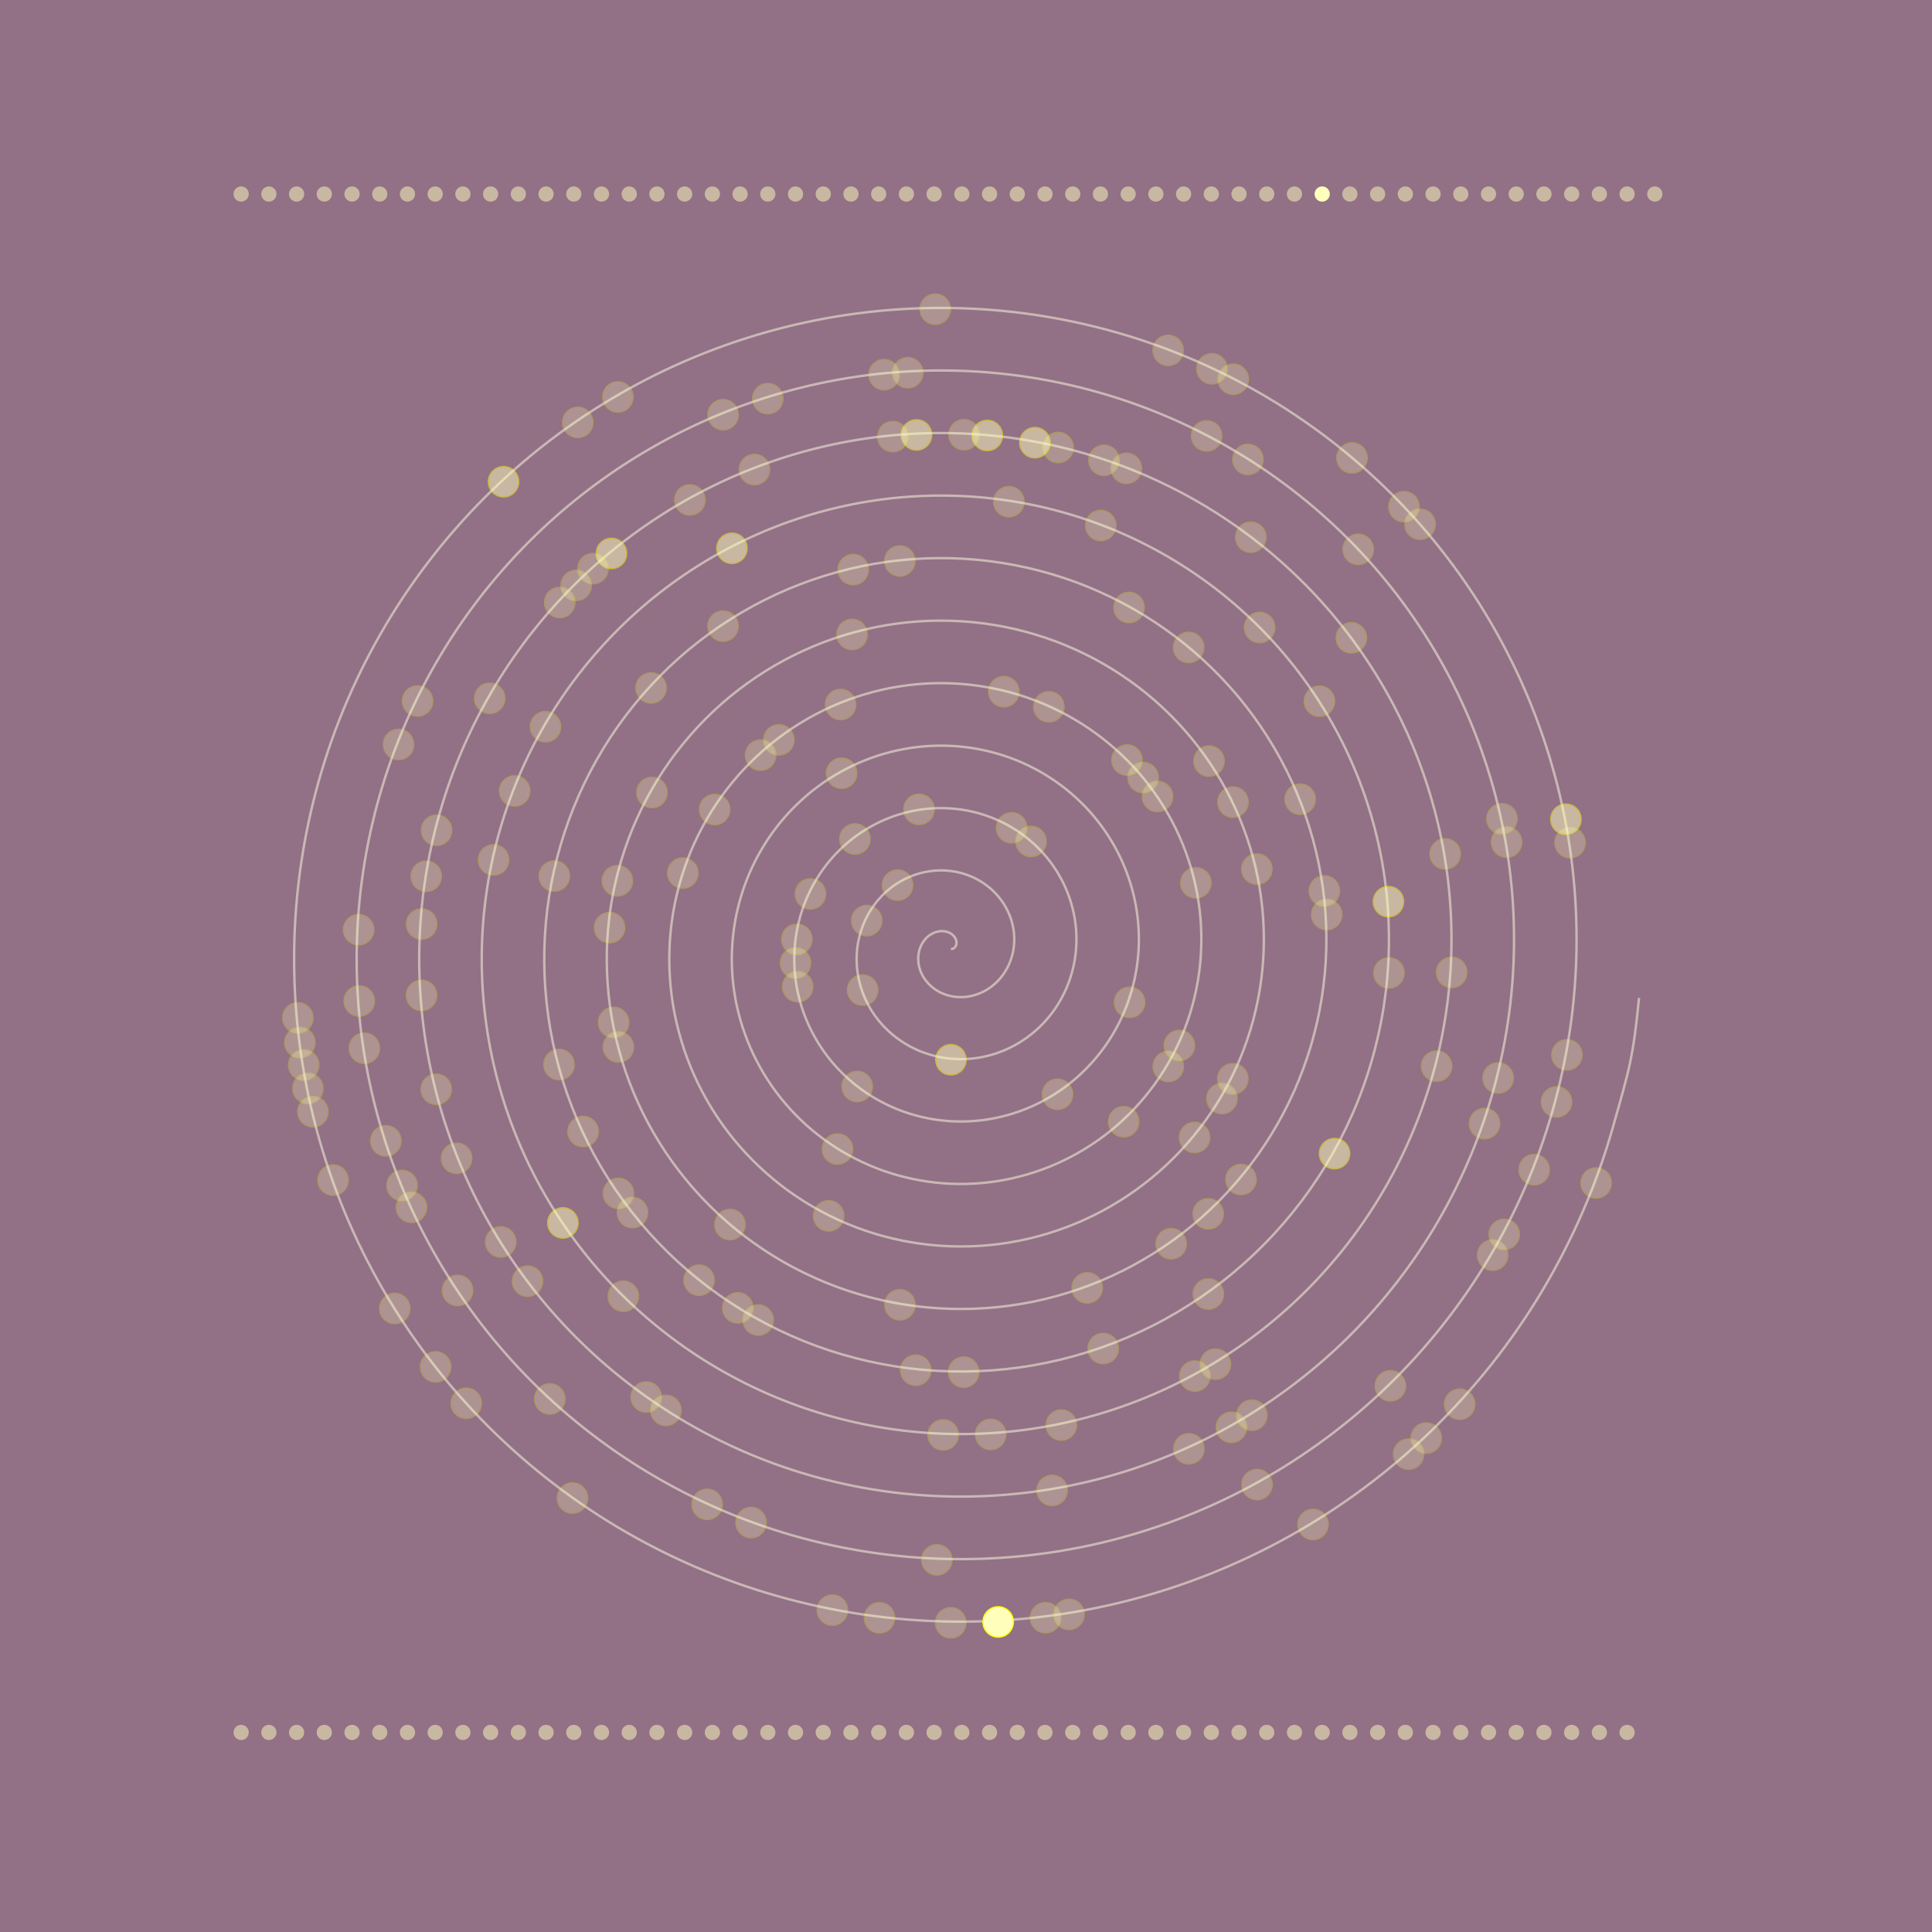
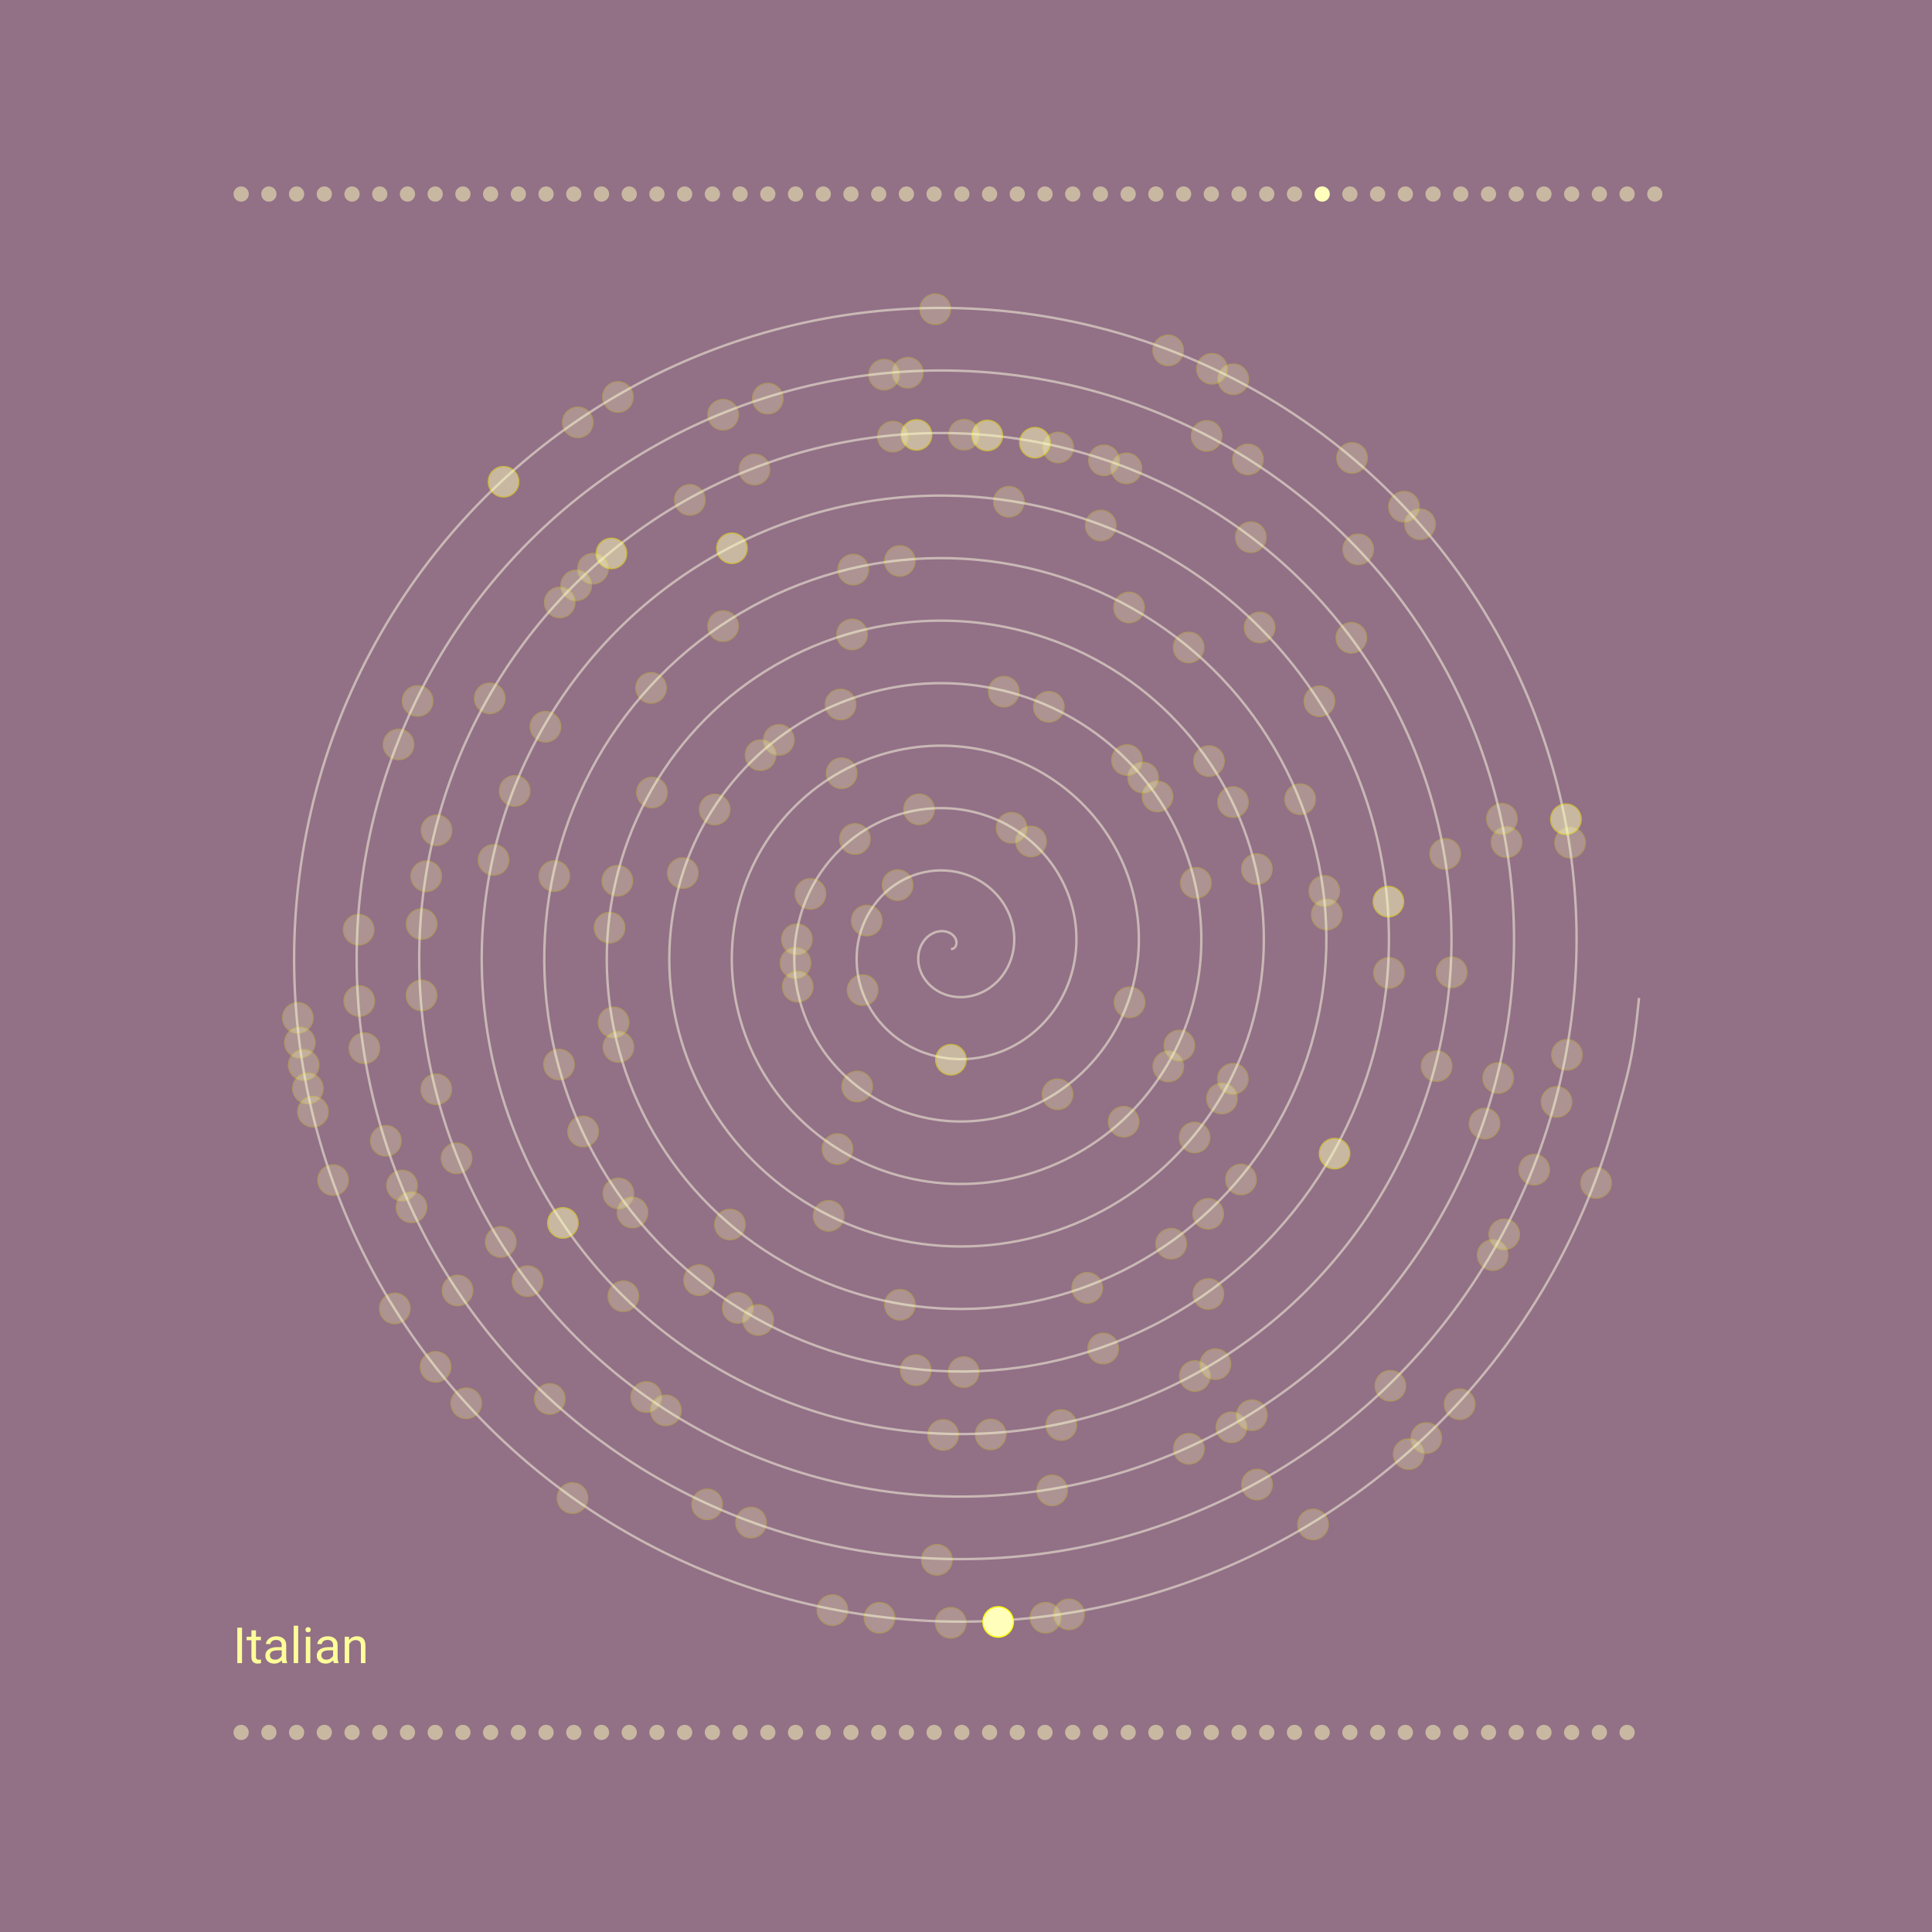
<svg xmlns="http://www.w3.org/2000/svg" version="1.1" id="Layer_1" x="0px" y="0px" width="697px" height="697px" viewBox="0 0 697 697" enable-background="new 0 0 697 697" xml:space="preserve">
  <g id="bg">
    <rect fill="#927086" width="697" height="697" />
  </g>
  <g id="spiral">
    <path d="m343.07 342.44s0.837-0.203 0.908-0.238c0.066-0.044 0.633-0.564 0.722-0.696 0.088-0.141 0.339-0.812 0.365-1.058s-0.02-0.952-0.115-1.261c-0.092-0.317-0.41-0.961-0.666-1.287-0.25-0.326-0.794-0.837-1.216-1.104-0.414-0.256-1.143-0.582-1.701-0.715-0.562-0.132-1.4-0.211-2.06-0.158-0.655 0.063-1.538 0.246-2.223 0.529-0.684 0.291-1.521 0.766-2.158 1.287-0.637 0.52-1.347 1.269-1.849 2.027-0.502 0.748-1.001 1.727-1.295 2.672-0.292 0.941-0.503 2.097-0.521 3.164-0.019 1.066 0.104 2.311 0.403 3.422 0.303 1.106 0.795 2.334 1.431 3.393 0.635 1.049 1.487 2.15 2.45 3.051 0.962 0.898 2.145 1.771 3.386 2.415 1.244 0.646 2.688 1.183 4.137 1.479 1.448 0.303 3.066 0.439 4.628 0.338 1.556-0.105 3.227-0.424 4.777-0.971 1.553-0.549 3.147-1.343 4.559-2.328 1.418-0.986 2.801-2.224 3.953-3.613 1.146-1.395 2.197-3.023 2.975-4.752 0.775-1.719 1.375-3.649 1.675-5.598 0.311-1.948 0.375-4.037 0.143-6.082-0.229-2.037-0.74-4.152-1.533-6.136-0.795-1.982-1.877-3.967-3.217-5.729-1.344-1.771-2.969-3.446-4.793-4.85-1.82-1.408-3.9-2.635-6.105-3.543-2.202-0.898-4.607-1.561-7.06-1.867-2.441-0.303-5.021-0.31-7.541 0.052-2.526 0.36-5.085 1.058-7.501 2.099-2.411 1.04-4.773 2.435-6.898 4.116-2.114 1.692-4.09 3.702-5.741 5.96-1.65 2.248-3.066 4.787-4.104 7.467-1.03 2.678-1.755 5.57-2.063 8.517-0.302 2.943-0.236 6.003 0.247 9.008 0.488 2.998 1.375 6.013 2.661 8.859 1.286 2.848 2.971 5.59 5.018 8.064 2.034 2.469 4.441 4.74 7.123 6.636 2.68 1.905 5.668 3.511 8.821 4.675 3.165 1.161 6.541 1.945 9.979 2.245 3.438 0.312 6.99 0.188 10.463-0.431 3.48-0.616 6.955-1.692 10.228-3.229 3.271-1.541 6.407-3.524 9.229-5.914 2.824-2.391 5.396-5.186 7.541-8.285 2.146-3.112 3.936-6.551 5.229-10.189 1.286-3.643 2.141-7.513 2.44-11.441 0.31-3.933 0.115-7.968-0.625-11.928-0.744-3.95-2.006-7.881-3.791-11.572-1.779-3.703-4.063-7.238-6.805-10.402-2.742-3.174-5.926-6.047-9.465-8.438-3.538-2.398-7.433-4.372-11.547-5.791-4.116-1.43-8.472-2.337-12.899-2.644-4.428-0.303-8.947-0.046-13.381 0.818-4.437 0.872-8.814 2.328-12.945 4.354-4.13 2.037-8.047 4.619-11.568 7.705s-6.69 6.664-9.331 10.632c-2.646 3.967-4.81 8.313-6.361 12.905-1.542 4.602-2.521 9.44-2.829 14.359-0.304 4.92 0.018 9.934 1.014 14.843 1.005 4.92 2.641 9.748 4.919 14.308 2.274 4.56 5.161 8.868 8.601 12.737 3.438 3.869 7.403 7.335 11.8 10.226 4.39 2.895 9.198 5.246 14.271 6.92 5.068 1.676 10.401 2.727 15.815 3.023 5.416 0.309 10.917-0.08 16.308-1.207 5.39-1.121 10.683-2.953 15.664-5.477 4.984-2.53 9.688-5.712 13.906-9.495 4.219-3.787 7.99-8.146 11.125-12.967 3.137-4.82 5.682-10.084 7.484-15.639 1.801-5.543 2.906-11.362 3.213-17.276 0.307-5.906-0.144-11.9-1.396-17.764-1.258-5.87-3.271-11.607-6.043-17.021-2.768-5.412-6.258-10.506-10.395-15.083-4.135-4.565-8.887-8.63-14.137-12.016-5.247-3.387-10.966-6.116-16.988-8.049-6.025-1.93-12.336-3.103-18.741-3.41-6.399-0.301-12.879 0.212-19.226 1.597-6.342 1.385-12.547 3.587-18.387 6.602-5.84 3.023-11.323 6.805-16.24 11.293-4.921 4.485-9.291 9.625-12.92 15.303-3.631 5.677-6.554 11.848-8.611 18.354-2.059 6.497-3.292 13.301-3.602 20.195-0.304 6.901 0.273 13.864 1.785 20.688 1.512 6.815 3.904 13.479 7.171 19.745 3.261 6.269 7.352 12.147 12.184 17.41 4.84 5.271 10.37 9.935 16.475 13.813 6.102 3.88 12.732 6.989 19.71 9.178 6.982 2.188 14.271 3.48 21.659 3.79 7.391 0.311 14.852-0.338 22.146-1.976 7.3-1.641 14.412-4.225 21.109-7.73 6.693-3.51 12.967-7.896 18.582-13.08 5.615-5.185 10.586-11.115 14.707-17.642 4.125-6.53 7.426-13.619 9.736-21.073 2.315-7.457 3.682-15.242 3.983-23.122 0.31-7.883-0.396-15.832-2.168-23.607-1.764-7.768-4.537-15.338-8.297-22.462-3.754-7.122-8.443-13.786-13.979-19.755-5.527-5.959-11.851-11.23-18.812-15.604-6.959-4.372-14.5-7.86-22.434-10.305-7.933-2.441-16.201-3.87-24.58-4.179-8.374-0.31-16.814 0.468-25.063 2.362-8.251 1.896-16.28 4.857-23.831 8.859-7.55 4.002-14.604 9.001-20.911 14.88-6.316 5.88-11.895 12.587-16.509 19.977-4.619 7.387-8.295 15.382-10.864 23.792-2.574 8.408-4.063 17.171-4.371 26.04-0.305 8.866 0.533 17.808 2.557 26.523 2.019 8.728 5.17 17.216 9.422 25.192 4.25 7.978 9.543 15.427 15.771 22.081 6.232 6.663 13.338 12.545 21.146 17.399 7.812 4.866 16.273 8.736 25.154 11.434 8.885 2.697 18.136 4.249 27.499 4.56 9.359 0.311 18.785-0.591 27.988-2.741 9.201-2.15 18.146-5.49 26.551-9.986 8.4-4.497 16.242-10.094 23.254-16.67 7.008-6.576 13.188-14.078 18.297-22.313 5.113-8.241 9.168-17.162 11.992-26.516 2.824-9.361 4.446-19.109 4.752-28.967 0.309-9.855-0.662-19.765-2.938-29.442-2.272-9.678-5.81-19.085-10.552-27.909-4.744-8.832-10.641-17.064-17.563-24.426-6.926-7.359-14.814-13.839-23.484-19.19-8.664-5.357-18.041-9.607-27.879-12.562-9.836-2.953-20.07-4.638-30.42-4.945-10.351-0.309-20.75 0.723-30.904 3.13-10.156 2.406-20.01 6.126-29.271 11.115-9.263 4.99-17.881 11.187-25.591 18.459-7.708 7.282-14.485 15.56-20.094 24.655-5.602 9.098-10.036 18.927-13.117 29.239-3.079 10.313-4.829 21.033-5.139 31.875-0.303 10.843 0.794 21.738 3.324 32.369 2.529 10.633 6.443 20.944 11.679 30.632s11.732 18.698 19.358 26.766c7.625 8.058 16.299 15.137 25.82 20.979 9.52 5.854 19.807 10.481 30.598 13.689 10.789 3.209 22.003 5.016 33.338 5.321 11.336 0.311 22.721-0.854 33.834-3.509 11.104-2.661 21.877-6.762 31.988-12.242 10.108-5.482 19.521-12.276 27.926-20.258 8.41-7.969 15.789-17.041 21.889-26.98 6.098-9.953 10.904-20.696 14.246-31.963 3.33-11.27 5.213-22.976 5.521-34.806 0.309-11.829-0.916-23.702-3.703-35.286-2.783-11.582-7.076-22.813-12.81-33.347-5.729-10.543-12.821-20.346-21.146-29.1-8.32-8.753-17.783-16.439-28.158-22.777-10.377-6.346-21.574-11.354-33.316-14.817-11.745-3.456-23.938-5.402-36.265-5.711-12.319-0.31-24.682 0.985-36.745 3.896-12.063 2.917-23.742 7.396-34.713 13.373-10.965 5.977-21.161 13.381-30.268 22.046-9.101 8.674-17.083 18.521-23.677 29.327-6.585 10.797-11.776 22.461-15.374 34.678-3.588 12.219-5.598 24.902-5.905 37.721-0.304 12.816 1.05 25.67 4.092 38.213 3.039 12.535 7.712 24.674 13.937 36.069 6.224 11.392 13.922 21.979 22.945 31.437 9.018 9.448 19.261 17.735 30.49 24.565 11.23 6.841 23.344 12.22 36.043 15.938 12.694 3.721 25.872 5.791 39.178 6.101 13.313 0.312 26.657-1.107 39.668-4.283 13.016-3.164 25.615-8.021 37.438-14.49 11.82-6.473 22.802-14.477 32.601-23.846 9.801-9.36 18.389-20.001 25.475-31.654 7.078-11.661 12.648-24.232 16.496-37.4 3.85-13.181 5.986-26.845 6.289-40.646 0.311-13.796-1.172-27.638-4.469-41.123-3.297-13.496-8.349-26.552-15.066-38.795-6.717-12.252-15.02-23.624-24.731-33.771-9.721-10.155-20.746-19.041-32.83-26.367-12.082-7.334-25.109-13.09-38.766-17.065-13.646-3.977-27.804-6.179-42.103-6.487-14.288-0.31-28.621 1.242-42.584 4.672-13.969 3.421-27.482 8.656-40.157 15.62-12.671 6.965-24.439 15.566-34.938 25.634-10.499 10.067-19.685 21.493-27.265 33.999-7.571 12.511-13.521 25.996-17.625 40.127-4.104 14.121-6.369 28.772-6.678 43.556-0.304 14.791 1.309 29.609 4.861 44.049 3.553 14.446 8.979 28.42 16.188 41.521 7.212 13.1 16.114 25.255 26.53 36.104 10.414 10.853 22.226 20.337 35.166 28.155 12.941 7.827 26.881 13.964 41.484 18.192 14.597 4.23 29.741 6.56 45.018 6.867 15.286 0.309 30.592-1.365 45.512-5.052 14.916-3.678 29.349-9.29 42.877-16.748 13.531-7.457 26.078-16.67 37.273-27.425 11.201-10.764 20.984-22.973 29.06-36.336 8.065-13.372 14.396-27.769 18.756-42.852 4.356-15.072 6.754-30.702 7.059-46.48 0.307-15.771-1.434-31.576-5.242-46.967-3.807-15.392-9.611-30.279-17.313-44.234-7.705-13.962-17.214-26.903-28.322-38.451-11.111-11.54-23.713-21.632-37.504-29.945-13.791-8.321-28.65-14.836-44.203-19.322-15.555-4.486-31.674-6.945-47.946-7.255-16.264-0.309-32.554 1.498-48.425 5.438-15.872 3.932-31.218 9.927-45.601 17.877-14.382 7.951-27.72 17.763-39.609 29.222-11.893 11.46-22.285 24.453-30.854 38.673-8.56 14.22-15.269 29.529-19.879 45.565-4.613 16.025-7.14 32.642-7.447 49.399-0.306 16.768 1.568 33.542 5.633 49.895 4.059 16.343 10.242 32.146 18.44 46.957 8.197 14.811 18.309 28.534 30.11 40.777 11.813 12.244 25.198 22.938 39.845 31.743 14.646 8.813 30.421 15.707 46.923 20.45 16.512 4.742 33.612 7.326 50.862 7.634 17.256 0.312 34.53-1.632 51.354-5.815 16.821-4.188 33.077-10.562 48.317-19.006 15.236-8.442 29.354-18.854 41.951-31.013 12.588-12.153 23.58-25.933 32.646-41.009 9.053-15.072 16.141-31.312 21.006-48.288 4.869-16.985 7.521-34.582 7.828-52.326 0.307-17.745-1.693-35.508-6.017-52.813-4.315-17.295-10.877-34.008-19.565-49.672-8.688-15.665-19.402-30.185-31.91-43.124-12.506-12.94-26.677-24.233-42.179-33.532-15.5-9.31-32.188-16.582-49.646-21.58-17.459-4.998-35.543-7.713-53.787-8.021-18.236-0.31-36.489 1.763-54.265 6.206-17.779 4.441-34.951 11.194-51.045 20.134-16.092 8.938-30.997 19.947-44.281 32.809-13.293 12.854-24.891 27.415-34.439 43.345-9.548 15.929-17.014 33.074-22.135 51.005-5.121 17.938-7.906 36.512-8.215 55.243-0.305 18.731 1.824 37.481 6.397 55.729 4.574 18.255 11.514 35.887 20.698 52.403 9.182 16.521 20.495 31.813 33.699 45.449 13.206 13.638 28.164 25.537 44.517 35.33 16.352 9.806 33.955 17.454 52.369 22.709 18.41 5.245 37.474 8.095 56.698 8.399 19.228 0.31 38.46-1.887 57.193-6.583 18.729-4.708 36.813-11.83 53.762-21.263 16.943-9.435 32.635-21.053 46.623-34.602 13.986-13.55 26.186-28.905 36.229-45.681 10.041-16.784 17.887-34.847 23.264-53.736 5.377-18.882 8.291-38.44 8.596-58.161 0.311-19.72-1.949-39.438-6.779-58.646-4.828-19.209-12.146-37.756-21.824-55.121-9.676-17.373-21.594-33.461-35.493-47.795-13.9-14.333-29.642-26.832-46.854-37.129-17.207-10.287-35.723-18.317-55.09-23.826-19.367-5.501-39.412-8.479-59.625-8.789-20.213-0.309-40.425 2.02-60.11 6.973-19.679 4.964-38.68 12.466-56.479 22.392-17.803 9.926-34.278 22.143-48.96 36.388-14.683 14.254-27.484 30.386-38.023 48.024-10.534 17.639-18.759 36.608-24.392 56.452-5.633 19.842-8.674 40.372-8.982 61.078-0.304 20.708 2.084 41.413 7.166 61.573 5.087 20.16 12.782 39.615 22.955 57.845 10.164 18.229 22.691 35.095 37.287 50.133 14.599 15.028 31.127 28.128 49.188 38.918 18.062 10.779 37.488 19.189 57.808 24.944 20.32 5.767 41.348 8.868 62.543 9.178 21.202 0.309 42.401-2.145 63.034-7.354 20.635-5.22 40.553-13.1 59.205-23.521 18.653-10.419 35.914-23.233 51.295-38.188 15.381-14.94 28.791-31.866 39.817-50.353 11.025-18.494 19.634-38.381 25.521-59.178 5.887-20.794 7.209-24.704 9.358-46.396" fill="none" opacity=".5" stroke="#FFFFE3" stroke-miterlimit="10" stroke-width=".876" />
  </g>
  <g fill="#ffb" stroke="#ff0" stroke-width=".44">
    <circle id="l17" opacity="0.25" cx="323.81" cy="319.32" r="5.5" />
    <circle id="l19" opacity="0.25" cx="312.69" cy="332.12" r="5.5" />
    <circle id="l22" opacity="0.25" cx="311.2" cy="357.19" r="5.5" />
    <circle id="l27" opacity="0.5" cx="343.06" cy="382.32" r="5.5" />
    <circle id="l40" opacity="0.25" cx="371.96" cy="303.57" r="5.5" />
    <circle id="l41" opacity="0.25" cx="364.95" cy="298.65" r="5.5" />
    <circle id="l45" opacity="0.25" cx="331.55" cy="291.98" r="5.5" />
    <circle id="l48" opacity="0.25" cx="308.43" cy="302.68" r="5.5" />
    <circle id="l51" opacity="0.25" cx="292.38" cy="322.48" r="5.5" />
    <circle id="l53" opacity="0.25" cx="287.49" cy="338.86" r="5.5" />
    <circle id="l54" opacity="0.25" cx="286.99" cy="347.41" r="5.5" />
    <circle id="l55" opacity="0.25" cx="287.78" cy="355.96" r="5.5" />
    <circle id="l60" opacity="0.25" cx="309.25" cy="391.97" r="5.5" />
    <circle id="l69" opacity="0.25" cx="381.52" cy="394.77" r="5.5" />
    <circle id="l74" opacity="0.25" cx="407.51" cy="361.6" r="5.5" />
    <circle id="l94" opacity="0.25" cx="303.63" cy="278.95" r="5.5" />
    <circle id="l113" opacity="0.25" cx="302.14" cy="414.53" r="5.5" />
    <circle id="l126" opacity="0.25" cx="405.38" cy="404.68" r="5.5" />
    <circle id="l129" opacity="0.25" cx="421.48" cy="384.74" r="5.5" />
    <circle id="l130" opacity="0.25" cx="425.47" cy="377.17" r="5.5" />
    <circle id="l137" opacity="0.25" cx="431.43" cy="318.5" r="5.5" />
    <circle id="l141" opacity="0.25" cx="417.59" cy="287.35" r="5.5" />
    <circle id="l142" opacity="0.25" cx="412.39" cy="280.52" r="5.5" />
    <circle id="l143" opacity="0.25" cx="406.58" cy="274.2" r="5.5" />
    <circle id="l147" opacity="0.25" cx="378.39" cy="254.99" r="5.5" />
    <circle id="l149" opacity="0.25" cx="362.14" cy="249.52" r="5.5" />
    <circle id="l156" opacity="0.25" cx="303.25" cy="254.15" r="5.5" />
    <circle id="l159" opacity="0.25" cx="280.99" cy="266.92" r="5.5" />
    <circle id="l160" opacity="0.25" cx="274.39" cy="272.43" r="5.5" />
    <circle id="l163" opacity="0.25" cx="257.83" cy="292.04" r="5.5" />
    <circle id="l166" opacity="0.25" cx="246.33" cy="314.97" r="5.5" />
    <circle id="l183" opacity="0.25" cx="298.95" cy="438.64" r="5.5" />
    <circle id="l200" opacity="0.25" cx="430.97" cy="410.36" r="5.5" />
    <circle id="l202" opacity="0.25" cx="440.83" cy="396.32" r="5.5" />
    <circle id="l203" opacity="0.25" cx="444.77" cy="389.2" r="5.5" />
    <circle id="l212" opacity="0.25" cx="453.43" cy="313.54" r="5.5" />
    <circle id="l215" opacity="0.25" cx="444.82" cy="289.36" r="5.5" />
    <circle id="l217" opacity="0.25" cx="436.17" cy="274.58" r="5.5" />
    <circle id="l234" opacity="0.25" cx="307.39" cy="228.88" r="5.5" />
    <circle id="l245" opacity="0.25" cx="235.2" cy="285.91" r="5.5" />
    <circle id="l249" opacity="0.25" cx="222.72" cy="317.75" r="5.5" />
    <circle id="l251" opacity="0.25" cx="219.9" cy="334.66" r="5.5" />
    <circle id="l255" opacity="0.25" cx="221.37" cy="368.84" r="5.5" />
    <circle id="l256" opacity="0.25" cx="223.1" cy="377.72" r="5.5" />
    <circle id="l265" opacity="0.25" cx="263.34" cy="441.77" r="5.5" />
    <circle id="l273" opacity="0.25" cx="324.66" cy="470.72" r="5.5" />
    <circle id="l281" opacity="0.25" cx="392.23" cy="464.61" r="5.5" />
    <circle id="l285" opacity="0.25" cx="422.52" cy="448.69" r="5.5" />
    <circle id="l287" opacity="0.25" cx="435.88" cy="437.91" r="5.5" />
    <circle id="l289" opacity="0.25" cx="447.71" cy="425.52" r="5.5" />
    <circle id="l301" opacity="0.25" cx="478.63" cy="329.94" r="5.5" />
    <circle id="l302" opacity="0.25" cx="477.78" cy="321.42" r="5.5" />
    <circle id="l306" opacity="0.25" cx="469.04" cy="288.32" r="5.5" />
    <circle id="l314" opacity="0.25" cx="428.83" cy="233.57" r="5.5" />
    <circle id="l317" opacity="0.25" cx="407.32" cy="219.16" r="5.5" />
    <circle id="l327" opacity="0.25" cx="324.63" cy="202.38" r="5.5" />
    <circle id="l329" opacity="0.25" cx="307.8" cy="205.48" r="5.5" />
    <circle id="l335" opacity="0.25" cx="260.86" cy="225.88" r="5.5" />
    <circle id="l339" opacity="0.25" cx="234.88" cy="248.18" r="5.5" />
    <circle id="l348" opacity="0.25" cx="199.98" cy="316.04" r="5.5" />
    <circle id="l356" opacity="0.25" cx="201.67" cy="384.04" r="5.5" />
    <circle id="l359" opacity="0.25" cx="210.36" cy="408.21" r="5.5" />
    <circle id="l362" opacity="0.25" cx="223.1" cy="430.53" r="5.5" />
    <circle id="l363" opacity="0.25" cx="228.18" cy="437.44" r="5.5" />
    <circle id="l367" opacity="0.25" cx="252.2" cy="461.85" r="5.5" />
    <circle id="l369" opacity="0.25" cx="266.16" cy="471.84" r="5.5" />
    <circle id="l370" opacity="0.25" cx="273.54" cy="476.22" r="5.5" />
    <circle id="l377" opacity="0.25" cx="330.37" cy="494.32" r="5.5" />
    <circle id="l379" opacity="0.25" cx="347.65" cy="495.02" r="5.5" />
    <circle id="l385" opacity="0.25" cx="397.99" cy="486.51" r="5.5" />
    <circle id="l390" opacity="0.25" cx="435.94" cy="466.83" r="5.5" />
    <circle id="l398" opacity="0.5" cx="481.46" cy="416.18" r="5.5" />
    <circle id="l406" opacity="0.25" cx="501.09" cy="350.99" r="5.5" />
    <circle id="l409" opacity="0.5" cx="500.9" cy="325.28" r="5.5" />
    <circle id="l418" opacity="0.25" cx="476" cy="252.98" r="5.5" />
    <circle id="l422" opacity="0.25" cx="454.43" cy="226.36" r="5.5" />
    <circle id="l430" opacity="0.25" cx="397.12" cy="189.58" r="5.5" />
    <circle id="l434" opacity="0.25" cx="363.96" cy="181.01" r="5.5" />
    <circle id="l446" opacity="0.5" cx="264.06" cy="197.8" r="5.5" />
    <circle id="l457" opacity="0.25" cx="196.79" cy="262.18" r="5.5" />
    <circle id="l460" opacity="0.25" cx="185.68" cy="285.34" r="5.5" />
    <circle id="l463" opacity="0.25" cx="178.07" cy="310.22" r="5.5" />
    <circle id="l479" opacity="0.5" cx="203.07" cy="441.19" r="5.5" />
    <circle id="l483" opacity="0.25" cx="224.88" cy="467.64" r="5.5" />
    <circle id="l498" opacity="0.25" cx="340.26" cy="517.67" r="5.5" />
    <circle id="l500" opacity="0.25" cx="357.4" cy="517.5" r="5.5" />
    <circle id="l503" opacity="0.25" cx="382.89" cy="514.11" r="5.5" />
    <circle id="l509" opacity="0.25" cx="431.06" cy="496.42" r="5.5" />
    <circle id="l510" opacity="0.25" cx="438.49" cy="492.15" r="5.5" />
    <circle id="l526" opacity="0.25" cx="518.28" cy="384.62" r="5.5" />
    <circle id="l530" opacity="0.25" cx="523.71" cy="350.8" r="5.5" />
    <circle id="l535" opacity="0.25" cx="521.37" cy="308.07" r="5.5" />
    <circle id="l545" opacity="0.25" cx="487.52" cy="230.1" r="5.5" />
    <circle id="l551" opacity="0.25" cx="451.25" cy="193.81" r="5.5" />
    <circle id="l557" opacity="0.25" cx="406.36" cy="168.96" r="5.5" />
    <circle id="l558" opacity="0.25" cx="398.28" cy="166.06" r="5.5" />
    <circle id="l560" opacity="0.25" cx="381.75" cy="161.44" r="5.5" />
    <circle id="l561" opacity="0.5" cx="373.36" cy="159.7" r="5.5" />
    <circle id="l563" opacity="0.5" cx="356.19" cy="157.1" r="5.5" />
    <circle id="l564" opacity="0.25" cx="347.8" cy="156.83" r="5.5" />
    <circle id="l566" opacity="0.5" cx="330.65" cy="156.9" r="5.5" />
    <circle id="l567" opacity="0.25" cx="322.1" cy="157.52" r="5.5" />
    <circle id="l573" opacity="0.25" cx="272.18" cy="169.39" r="5.5" />
    <circle id="l576" opacity="0.25" cx="248.88" cy="180.35" r="5.5" />
    <circle id="l580" opacity="0.5" cx="220.6" cy="199.66" r="5.5" />
    <circle id="l581" opacity="0.25" cx="213.92" cy="205.14" r="5.5" />
    <circle id="l582" opacity="0.25" cx="207.87" cy="211.19" r="5.5" />
    <circle id="l583" opacity="0.25" cx="201.93" cy="217.36" r="5.5" />
    <circle id="l588" opacity="0.25" cx="176.67" cy="251.93" r="5.5" />
    <circle id="l594" opacity="0.25" cx="157.5" cy="299.54" r="5.5" />
    <circle id="l596" opacity="0.25" cx="153.77" cy="316.12" r="5.5" />
    <circle id="l598" opacity="0.25" cx="152.11" cy="333.36" r="5.5" />
    <circle id="l601" opacity="0.25" cx="152.08" cy="359.09" r="5.5" />
    <circle id="l605" opacity="0.25" cx="157.38" cy="392.97" r="5.5" />
    <circle id="l608" opacity="0.25" cx="164.72" cy="417.88" r="5.5" />
    <circle id="l612" opacity="0.25" cx="180.65" cy="448.05" r="5.5" />
    <circle id="l614" opacity="0.25" cx="190.31" cy="462.21" r="5.5" />
    <circle id="l621" opacity="0.25" cx="233.13" cy="503.99" r="5.5" />
    <circle id="l622" opacity="0.25" cx="240.23" cy="508.82" r="5.5" />
    <circle id="l639" opacity="0.25" cx="379.56" cy="537.68" r="5.5" />
    <circle id="l645" opacity="0.25" cx="428.91" cy="522.68" r="5.5" />
    <circle id="l647" opacity="0.25" cx="444.24" cy="514.92" r="5.5" />
    <circle id="l648" opacity="0.25" cx="451.62" cy="510.56" r="5.5" />
    <circle id="l664" opacity="0.25" cx="535.58" cy="405.35" r="5.5" />
    <circle id="l666" opacity="0.25" cx="540.48" cy="388.9" r="5.5" />
    <circle id="l676" opacity="0.25" cx="543.52" cy="303.82" r="5.5" />
    <circle id="l677" opacity="0.25" cx="541.85" cy="295.39" r="5.5" />
    <circle id="l690" opacity="0.25" cx="490" cy="198.18" r="5.5" />
    <circle id="l696" opacity="0.25" cx="450.21" cy="165.74" r="5.5" />
    <circle id="l698" opacity="0.25" cx="435.31" cy="157.25" r="5.5" />
    <circle id="l711" opacity="0.25" cx="327.49" cy="134.47" r="5.5" />
    <circle id="l712" opacity="0.25" cx="318.95" cy="135.16" r="5.5" />
    <circle id="l717" opacity="0.25" cx="276.99" cy="143.8" r="5.5" />
    <circle id="l719" opacity="0.25" cx="260.87" cy="149.61" r="5.5" />
    <circle id="l737" opacity="0.25" cx="150.66" cy="252.88" r="5.5" />
    <circle id="l739" opacity="0.25" cx="143.78" cy="268.58" r="5.5" />
    <circle id="l747" opacity="0.25" cx="129.38" cy="335.4" r="5.5" />
    <circle id="l750" opacity="0.25" cx="129.6" cy="361.12" r="5.5" />
    <circle id="l752" opacity="0.25" cx="131.45" cy="378.16" r="5.5" />
    <circle id="l756" opacity="0.25" cx="139.21" cy="411.57" r="5.5" />
    <circle id="l758" opacity="0.25" cx="145.04" cy="427.69" r="5.5" />
    <circle id="l759" opacity="0.25" cx="148.44" cy="435.56" r="5.5" />
    <circle id="l763" opacity="0.25" cx="165.07" cy="465.55" r="5.5" />
    <circle id="l769" opacity="0.25" cx="198.34" cy="504.69" r="5.5" />
    <circle id="l777" opacity="0.25" cx="255.11" cy="542.72" r="5.5" />
    <circle id="l779" opacity="0.25" cx="270.95" cy="549.3" r="5.5" />
    <circle id="l787" opacity="0.25" cx="337.99" cy="562.74" r="5.5" />
    <circle id="l801" opacity="0.25" cx="453.49" cy="535.59" r="5.5" />
    <circle id="l808" opacity="0.25" cx="501.6" cy="499.95" r="5.5" />
    <circle id="l815" opacity="0.25" cx="538.49" cy="452.79" r="5.5" />
    <circle id="l816" opacity="0.25" cx="542.67" cy="445.31" r="5.5" />
    <circle id="l819" opacity="0.25" cx="553.48" cy="421.98" r="5.5" />
    <circle id="l822" opacity="0.25" cx="561.55" cy="397.53" r="5.5" />
    <circle id="l824" opacity="0.25" cx="565.3" cy="380.55" r="5.5" />
    <circle id="l833" opacity="0.25" cx="566.43" cy="304" r="5.5" />
    <circle id="l834" opacity="0.5" cx="564.93" cy="295.55" r="5.5" />
    <circle id="l848" opacity="0.25" cx="512.31" cy="189.13" r="5.5" />
    <circle id="l849" opacity="0.25" cx="506.5" cy="182.79" r="5.5" />
    <circle id="l852" opacity="0.25" cx="487.76" cy="165.2" r="5.5" />
    <circle id="l858" opacity="0.25" cx="444.93" cy="136.82" r="5.5" />
    <circle id="l859" opacity="0.25" cx="437.23" cy="133.05" r="5.5" />
    <circle id="l861" opacity="0.25" cx="421.43" cy="126.4" r="5.5" />
    <circle id="l871" opacity="0.25" cx="337.4" cy="111.55" r="5.5" />
    <circle id="l885" opacity="0.25" cx="222.92" cy="143.21" r="5.5" />
    <circle id="l887" opacity="0.25" cx="208.44" cy="152.38" r="5.5" />
    <circle id="l891" opacity="0.5" cx="181.66" cy="173.8" r="5.5" />
    <circle id="l916" opacity="0.25" cx="107.45" cy="367.2" r="5.5" />
    <circle id="l917" opacity="0.25" cx="108.18" cy="376.12" r="5.5" />
    <circle id="l918" opacity="0.25" cx="109.56" cy="384.22" r="5.5" />
    <circle id="l919" opacity="0.25" cx="111.08" cy="392.67" r="5.5" />
    <circle id="l920" opacity="0.25" cx="112.9" cy="401.07" r="5.5" />
    <circle id="l923" opacity="0.25" cx="120.16" cy="425.73" r="5.5" />
    <circle id="l929" opacity="0.25" cx="142.43" cy="472.05" r="5.5" />
    <circle id="l932" opacity="0.25" cx="157.15" cy="493.12" r="5.5" />
    <circle id="l934" opacity="0.25" cx="168.2" cy="506.26" r="5.5" />
    <circle id="l940" opacity="0.25" cx="206.53" cy="540.45" r="5.5" />
    <circle id="l952" opacity="0.25" cx="300.3" cy="580.88" r="5.5" />
    <circle id="l954" opacity="0.25" cx="317.28" cy="583.65" r="5.5" />
    <circle id="l957" opacity="0.25" cx="342.99" cy="585.45" r="5.5" />
    <circle id="l959" opacity="1.0" cx="360.11" cy="585.14" r="5.5" />
    <circle id="l961" opacity="0.25" cx="377.19" cy="583.62" r="5.5" />
    <circle id="l962" opacity="0.25" cx="385.68" cy="582.41" r="5.5" />
    <circle id="l973" opacity="0.25" cx="473.69" cy="549.96" r="5.5" />
    <circle id="l978" opacity="0.25" cx="508.19" cy="524.59" r="5.5" />
    <circle id="l979" opacity="0.25" cx="514.54" cy="518.8" r="5.5" />
    <circle id="l981" opacity="0.25" cx="526.6" cy="506.59" r="5.5" />
    <circle id="l992" opacity="0.25" cx="575.82" cy="426.77" r="5.5" />
  </g>
+   <text x="84" y="600" fill="#FFFF99" font-family="'Roboto'" font-size="18" stroke="none" stroke-miterlimit="10" id="language">Italian</text>
  <g fill="#ffb" stroke="#ffb" stroke-miterlimit="10" stroke-width=".5">
    <circle id="nav1" opacity="0.5" cx="87" cy="70" r="2.5" />
    <circle id="nav2" opacity="0.5" cx="97" cy="70" r="2.5" />
    <circle id="nav3" opacity="0.5" cx="107" cy="70" r="2.5" />
    <circle id="nav4" opacity="0.5" cx="117" cy="70" r="2.5" />
    <circle id="nav5" opacity="0.5" cx="127" cy="70" r="2.5" />
    <circle id="nav6" opacity="0.5" cx="137" cy="70" r="2.5" />
    <circle id="nav7" opacity="0.5" cx="147" cy="70" r="2.5" />
    <circle id="nav8" opacity="0.5" cx="157" cy="70" r="2.5" />
    <circle id="nav9" opacity="0.5" cx="167" cy="70" r="2.5" />
    <circle id="nav10" opacity="0.5" cx="177" cy="70" r="2.5" />
    <circle id="nav11" opacity="0.5" cx="187" cy="70" r="2.5" />
    <circle id="nav12" opacity="0.5" cx="197" cy="70" r="2.5" />
    <circle id="nav13" opacity="0.5" cx="207" cy="70" r="2.5" />
    <circle id="nav14" opacity="0.5" cx="217" cy="70" r="2.5" />
    <circle id="nav15" opacity="0.5" cx="227" cy="70" r="2.5" />
    <circle id="nav16" opacity="0.5" cx="237" cy="70" r="2.5" />
    <circle id="nav17" opacity="0.5" cx="247" cy="70" r="2.5" />
    <circle id="nav18" opacity="0.5" cx="257" cy="70" r="2.5" />
    <circle id="nav19" opacity="0.5" cx="267" cy="70" r="2.5" />
    <circle id="nav20" opacity="0.5" cx="277" cy="70" r="2.5" />
    <circle id="nav21" opacity="0.5" cx="287" cy="70" r="2.5" />
    <circle id="nav22" opacity="0.5" cx="297" cy="70" r="2.5" />
    <circle id="nav23" opacity="0.5" cx="307" cy="70" r="2.5" />
    <circle id="nav24" opacity="0.5" cx="317" cy="70" r="2.5" />
    <circle id="nav25" opacity="0.5" cx="327" cy="70" r="2.5" />
    <circle id="nav26" opacity="0.5" cx="337" cy="70" r="2.5" />
    <circle id="nav27" opacity="0.5" cx="347" cy="70" r="2.5" />
    <circle id="nav28" opacity="0.5" cx="357" cy="70" r="2.5" />
    <circle id="nav29" opacity="0.5" cx="367" cy="70" r="2.5" />
    <circle id="nav30" opacity="0.5" cx="377" cy="70" r="2.5" />
    <circle id="nav31" opacity="0.5" cx="387" cy="70" r="2.5" />
    <circle id="nav32" opacity="0.5" cx="397" cy="70" r="2.5" />
    <circle id="nav33" opacity="0.5" cx="407" cy="70" r="2.5" />
    <circle id="nav34" opacity="0.5" cx="417" cy="70" r="2.5" />
    <circle id="nav35" opacity="0.5" cx="427" cy="70" r="2.5" />
    <circle id="nav36" opacity="0.5" cx="437" cy="70" r="2.5" />
    <circle id="nav37" opacity="0.5" cx="447" cy="70" r="2.5" />
    <circle id="nav38" opacity="0.5" cx="457" cy="70" r="2.5" />
    <circle id="nav39" opacity="0.5" cx="467" cy="70" r="2.5" />
    <circle id="nav40" opacity="1.0" cx="477" cy="70" r="2.5" />
    <circle id="nav41" opacity="0.5" cx="487" cy="70" r="2.5" />
    <circle id="nav42" opacity="0.5" cx="497" cy="70" r="2.5" />
    <circle id="nav43" opacity="0.5" cx="507" cy="70" r="2.5" />
    <circle id="nav44" opacity="0.5" cx="517" cy="70" r="2.5" />
    <circle id="nav45" opacity="0.5" cx="527" cy="70" r="2.5" />
    <circle id="nav46" opacity="0.5" cx="537" cy="70" r="2.5" />
    <circle id="nav47" opacity="0.5" cx="547" cy="70" r="2.5" />
    <circle id="nav48" opacity="0.5" cx="557" cy="70" r="2.5" />
    <circle id="nav49" opacity="0.5" cx="567" cy="70" r="2.5" />
    <circle id="nav50" opacity="0.5" cx="577" cy="70" r="2.5" />
    <circle id="nav51" opacity="0.5" cx="587" cy="70" r="2.5" />
    <circle id="nav52" opacity="0.5" cx="597" cy="70" r="2.5" />
    <circle id="nav53" opacity="0.5" cx="87" cy="625" r="2.5" />
    <circle id="nav54" opacity="0.5" cx="97" cy="625" r="2.5" />
    <circle id="nav55" opacity="0.5" cx="107" cy="625" r="2.5" />
    <circle id="nav56" opacity="0.5" cx="117" cy="625" r="2.5" />
    <circle id="nav57" opacity="0.5" cx="127" cy="625" r="2.5" />
    <circle id="nav58" opacity="0.5" cx="137" cy="625" r="2.5" />
    <circle id="nav59" opacity="0.5" cx="147" cy="625" r="2.5" />
    <circle id="nav60" opacity="0.5" cx="157" cy="625" r="2.5" />
    <circle id="nav61" opacity="0.5" cx="167" cy="625" r="2.5" />
    <circle id="nav62" opacity="0.5" cx="177" cy="625" r="2.5" />
    <circle id="nav63" opacity="0.5" cx="187" cy="625" r="2.5" />
    <circle id="nav64" opacity="0.5" cx="197" cy="625" r="2.5" />
    <circle id="nav65" opacity="0.5" cx="207" cy="625" r="2.5" />
    <circle id="nav66" opacity="0.5" cx="217" cy="625" r="2.5" />
    <circle id="nav67" opacity="0.5" cx="227" cy="625" r="2.5" />
    <circle id="nav68" opacity="0.5" cx="237" cy="625" r="2.5" />
    <circle id="nav69" opacity="0.5" cx="247" cy="625" r="2.5" />
    <circle id="nav70" opacity="0.5" cx="257" cy="625" r="2.5" />
    <circle id="nav71" opacity="0.5" cx="267" cy="625" r="2.5" />
    <circle id="nav72" opacity="0.5" cx="277" cy="625" r="2.5" />
    <circle id="nav73" opacity="0.5" cx="287" cy="625" r="2.5" />
    <circle id="nav74" opacity="0.5" cx="297" cy="625" r="2.5" />
    <circle id="nav75" opacity="0.5" cx="307" cy="625" r="2.5" />
    <circle id="nav76" opacity="0.5" cx="317" cy="625" r="2.5" />
    <circle id="nav77" opacity="0.5" cx="327" cy="625" r="2.5" />
    <circle id="nav78" opacity="0.5" cx="337" cy="625" r="2.5" />
    <circle id="nav79" opacity="0.5" cx="347" cy="625" r="2.5" />
    <circle id="nav80" opacity="0.5" cx="357" cy="625" r="2.5" />
    <circle id="nav81" opacity="0.5" cx="367" cy="625" r="2.5" />
    <circle id="nav82" opacity="0.5" cx="377" cy="625" r="2.5" />
    <circle id="nav83" opacity="0.5" cx="387" cy="625" r="2.5" />
    <circle id="nav84" opacity="0.5" cx="397" cy="625" r="2.5" />
    <circle id="nav85" opacity="0.5" cx="407" cy="625" r="2.5" />
    <circle id="nav86" opacity="0.5" cx="417" cy="625" r="2.5" />
    <circle id="nav87" opacity="0.5" cx="427" cy="625" r="2.5" />
    <circle id="nav88" opacity="0.5" cx="437" cy="625" r="2.5" />
    <circle id="nav89" opacity="0.5" cx="447" cy="625" r="2.5" />
    <circle id="nav90" opacity="0.5" cx="457" cy="625" r="2.5" />
    <circle id="nav91" opacity="0.5" cx="467" cy="625" r="2.5" />
    <circle id="nav92" opacity="0.5" cx="477" cy="625" r="2.5" />
    <circle id="nav93" opacity="0.5" cx="487" cy="625" r="2.5" />
    <circle id="nav94" opacity="0.5" cx="497" cy="625" r="2.5" />
    <circle id="nav95" opacity="0.5" cx="507" cy="625" r="2.5" />
    <circle id="nav96" opacity="0.5" cx="517" cy="625" r="2.5" />
    <circle id="nav97" opacity="0.5" cx="527" cy="625" r="2.5" />
    <circle id="nav98" opacity="0.5" cx="537" cy="625" r="2.5" />
    <circle id="nav99" opacity="0.5" cx="547" cy="625" r="2.5" />
    <circle id="nav100" opacity="0.5" cx="557" cy="625" r="2.5" />
    <circle id="nav101" opacity="0.5" cx="567" cy="625" r="2.5" />
    <circle id="nav102" opacity="0.5" cx="577" cy="625" r="2.5" />
    <circle id="nav103" opacity="0.5" cx="587" cy="625" r="2.5" />
  </g>
</svg>
